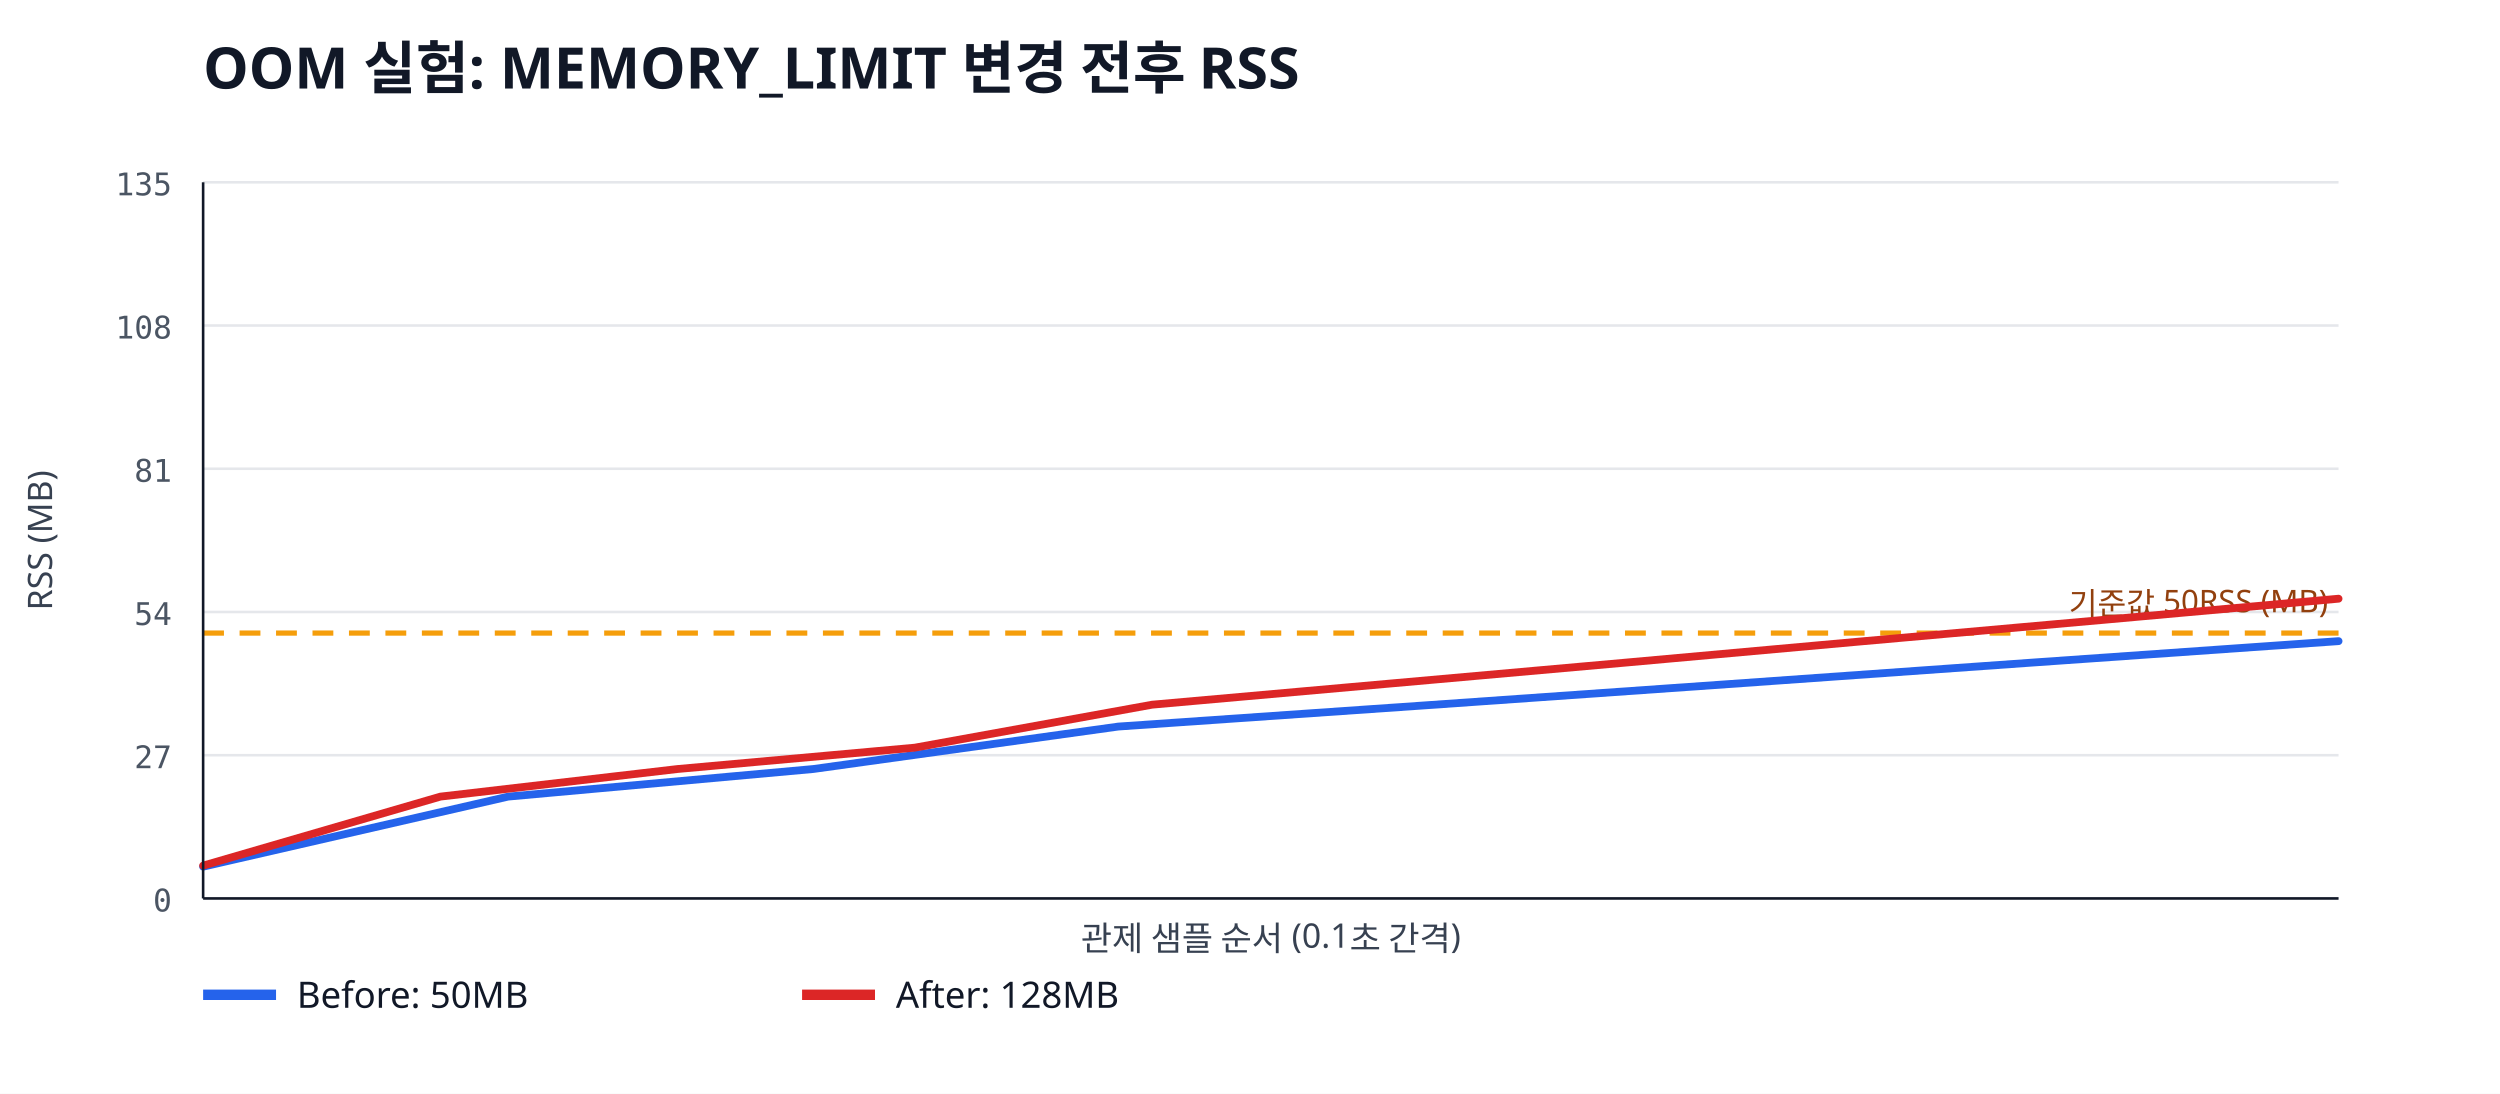
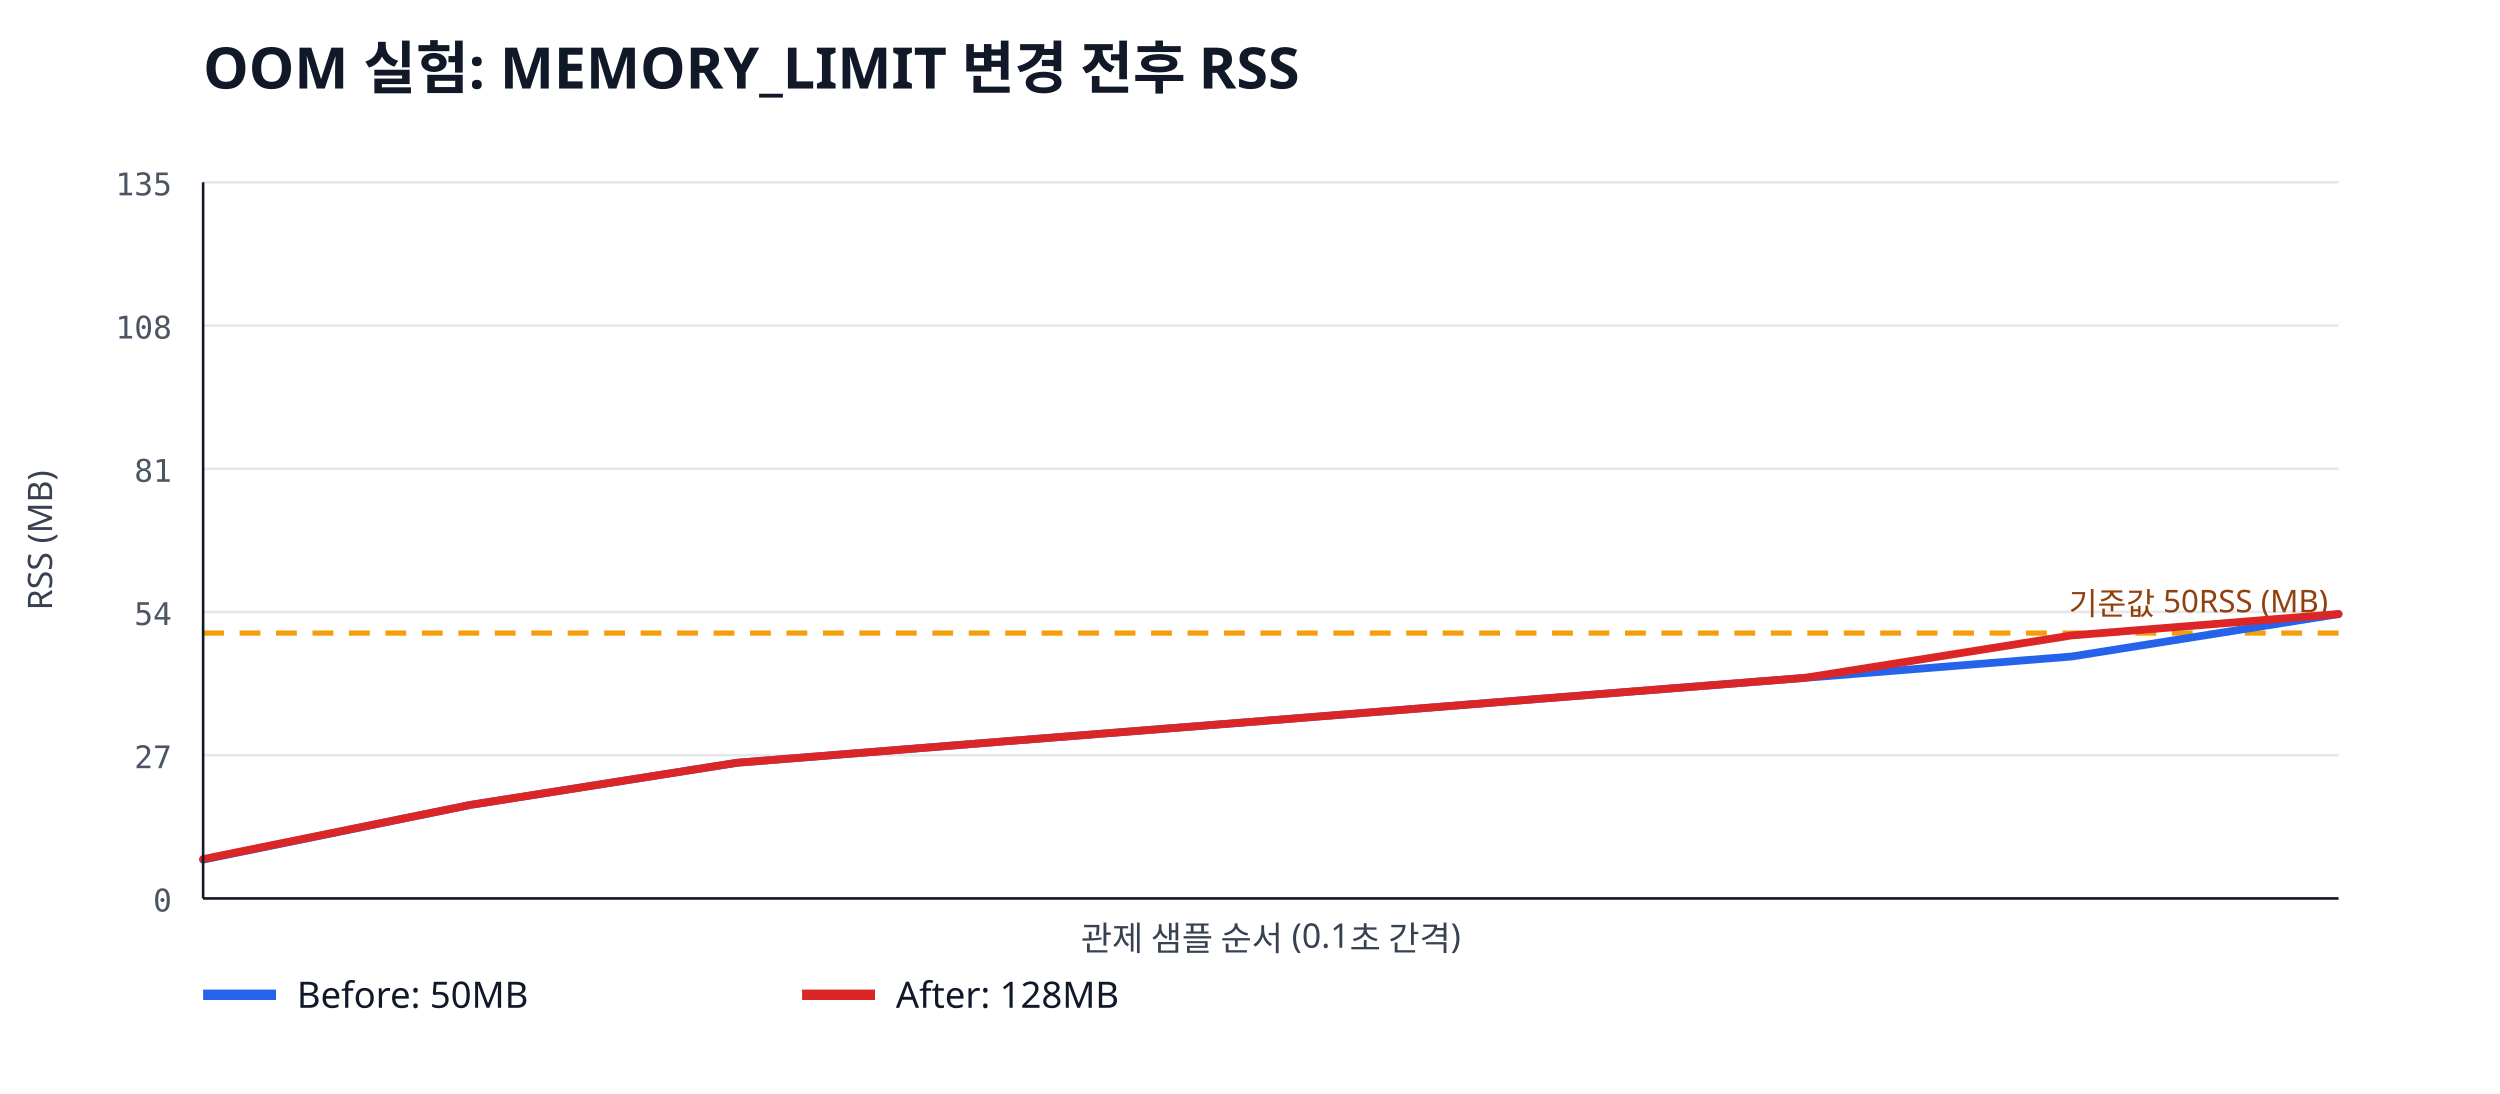
<svg xmlns="http://www.w3.org/2000/svg" width="960" height="420" viewBox="0 0 960 420">
  <rect width="100%" height="100%" fill="#ffffff" />
  <text x="78" y="34" font-family="sans-serif" font-size="22" font-weight="700" fill="#111827">OOM 실험: MEMORY_LIMIT 변경 전후 RSS</text>
  <line x1="78" y1="345.0" x2="898" y2="345.0" stroke="#e5e7eb" />
  <text x="66" y="350.0" text-anchor="end" font-family="monospace" font-size="12" fill="#4b5563">0</text>
  <line x1="78" y1="290.0" x2="898" y2="290.0" stroke="#e5e7eb" />
  <text x="66" y="295.0" text-anchor="end" font-family="monospace" font-size="12" fill="#4b5563">27</text>
  <line x1="78" y1="235.0" x2="898" y2="235.0" stroke="#e5e7eb" />
  <text x="66" y="240.0" text-anchor="end" font-family="monospace" font-size="12" fill="#4b5563">54</text>
  <line x1="78" y1="180.0" x2="898" y2="180.0" stroke="#e5e7eb" />
  <text x="66" y="185.0" text-anchor="end" font-family="monospace" font-size="12" fill="#4b5563">81</text>
  <line x1="78" y1="125.0" x2="898" y2="125.0" stroke="#e5e7eb" />
  <text x="66" y="130.0" text-anchor="end" font-family="monospace" font-size="12" fill="#4b5563">108</text>
  <line x1="78" y1="70.0" x2="898" y2="70.0" stroke="#e5e7eb" />
  <text x="66" y="75.0" text-anchor="end" font-family="monospace" font-size="12" fill="#4b5563">135</text>
  <line x1="78" y1="243.1" x2="898" y2="243.1" stroke="#f59e0b" stroke-width="2" stroke-dasharray="8 6" />
  <text x="894" y="236.1" text-anchor="end" font-family="sans-serif" font-size="12" fill="#92400e">기준값 50RSS (MB)</text>
-   <polyline points="78.0,332.8 195.1,305.9 312.3,295.3 429.4,279.0 546.6,270.9 663.7,262.7 780.9,254.4 898.0,246.2" fill="none" stroke="#2563eb" stroke-width="3" stroke-linejoin="round" stroke-linecap="round" />
+   <polyline points="78.0,330.1 180.5,309.1 283.0,292.9 385.5,284.7 488.0,276.6 590.5,268.4 693.0,260.3 795.5,252.1 898.0,235.8" fill="none" stroke="#2563eb" stroke-width="3" stroke-linejoin="round" stroke-linecap="round" />
  <line x1="78" y1="382" x2="106" y2="382" stroke="#2563eb" stroke-width="4" />
  <text x="114" y="387" font-family="sans-serif" font-size="14" fill="#111827">Before: 50MB</text>
-   <polyline points="78.0,332.4 169.1,305.9 260.2,295.3 351.3,287.1 442.4,270.6 533.6,262.5 624.7,254.4 715.8,246.2 806.9,238.1 898.0,229.9" fill="none" stroke="#dc2626" stroke-width="3" stroke-linejoin="round" stroke-linecap="round" />
+   <polyline points="78.0,329.9 180.5,309.1 283.0,292.9 385.5,284.7 488.0,276.6 590.5,268.4 693.0,260.3 795.5,244.0 898.0,235.8" fill="none" stroke="#dc2626" stroke-width="3" stroke-linejoin="round" stroke-linecap="round" />
  <line x1="308" y1="382" x2="336" y2="382" stroke="#dc2626" stroke-width="4" />
  <text x="344" y="387" font-family="sans-serif" font-size="14" fill="#111827">After: 128MB</text>
  <line x1="78" y1="345" x2="898" y2="345" stroke="#111827" />
  <line x1="78" y1="70" x2="78" y2="345" stroke="#111827" />
  <text x="20" y="207.5" transform="rotate(-90 20 207.5)" text-anchor="middle" font-family="sans-serif" font-size="13" fill="#374151">RSS (MB)</text>
  <text x="488.0" y="365" text-anchor="middle" font-family="sans-serif" font-size="13" fill="#374151">관제 샘플 순서 (0.1초 간격)</text>
</svg>
